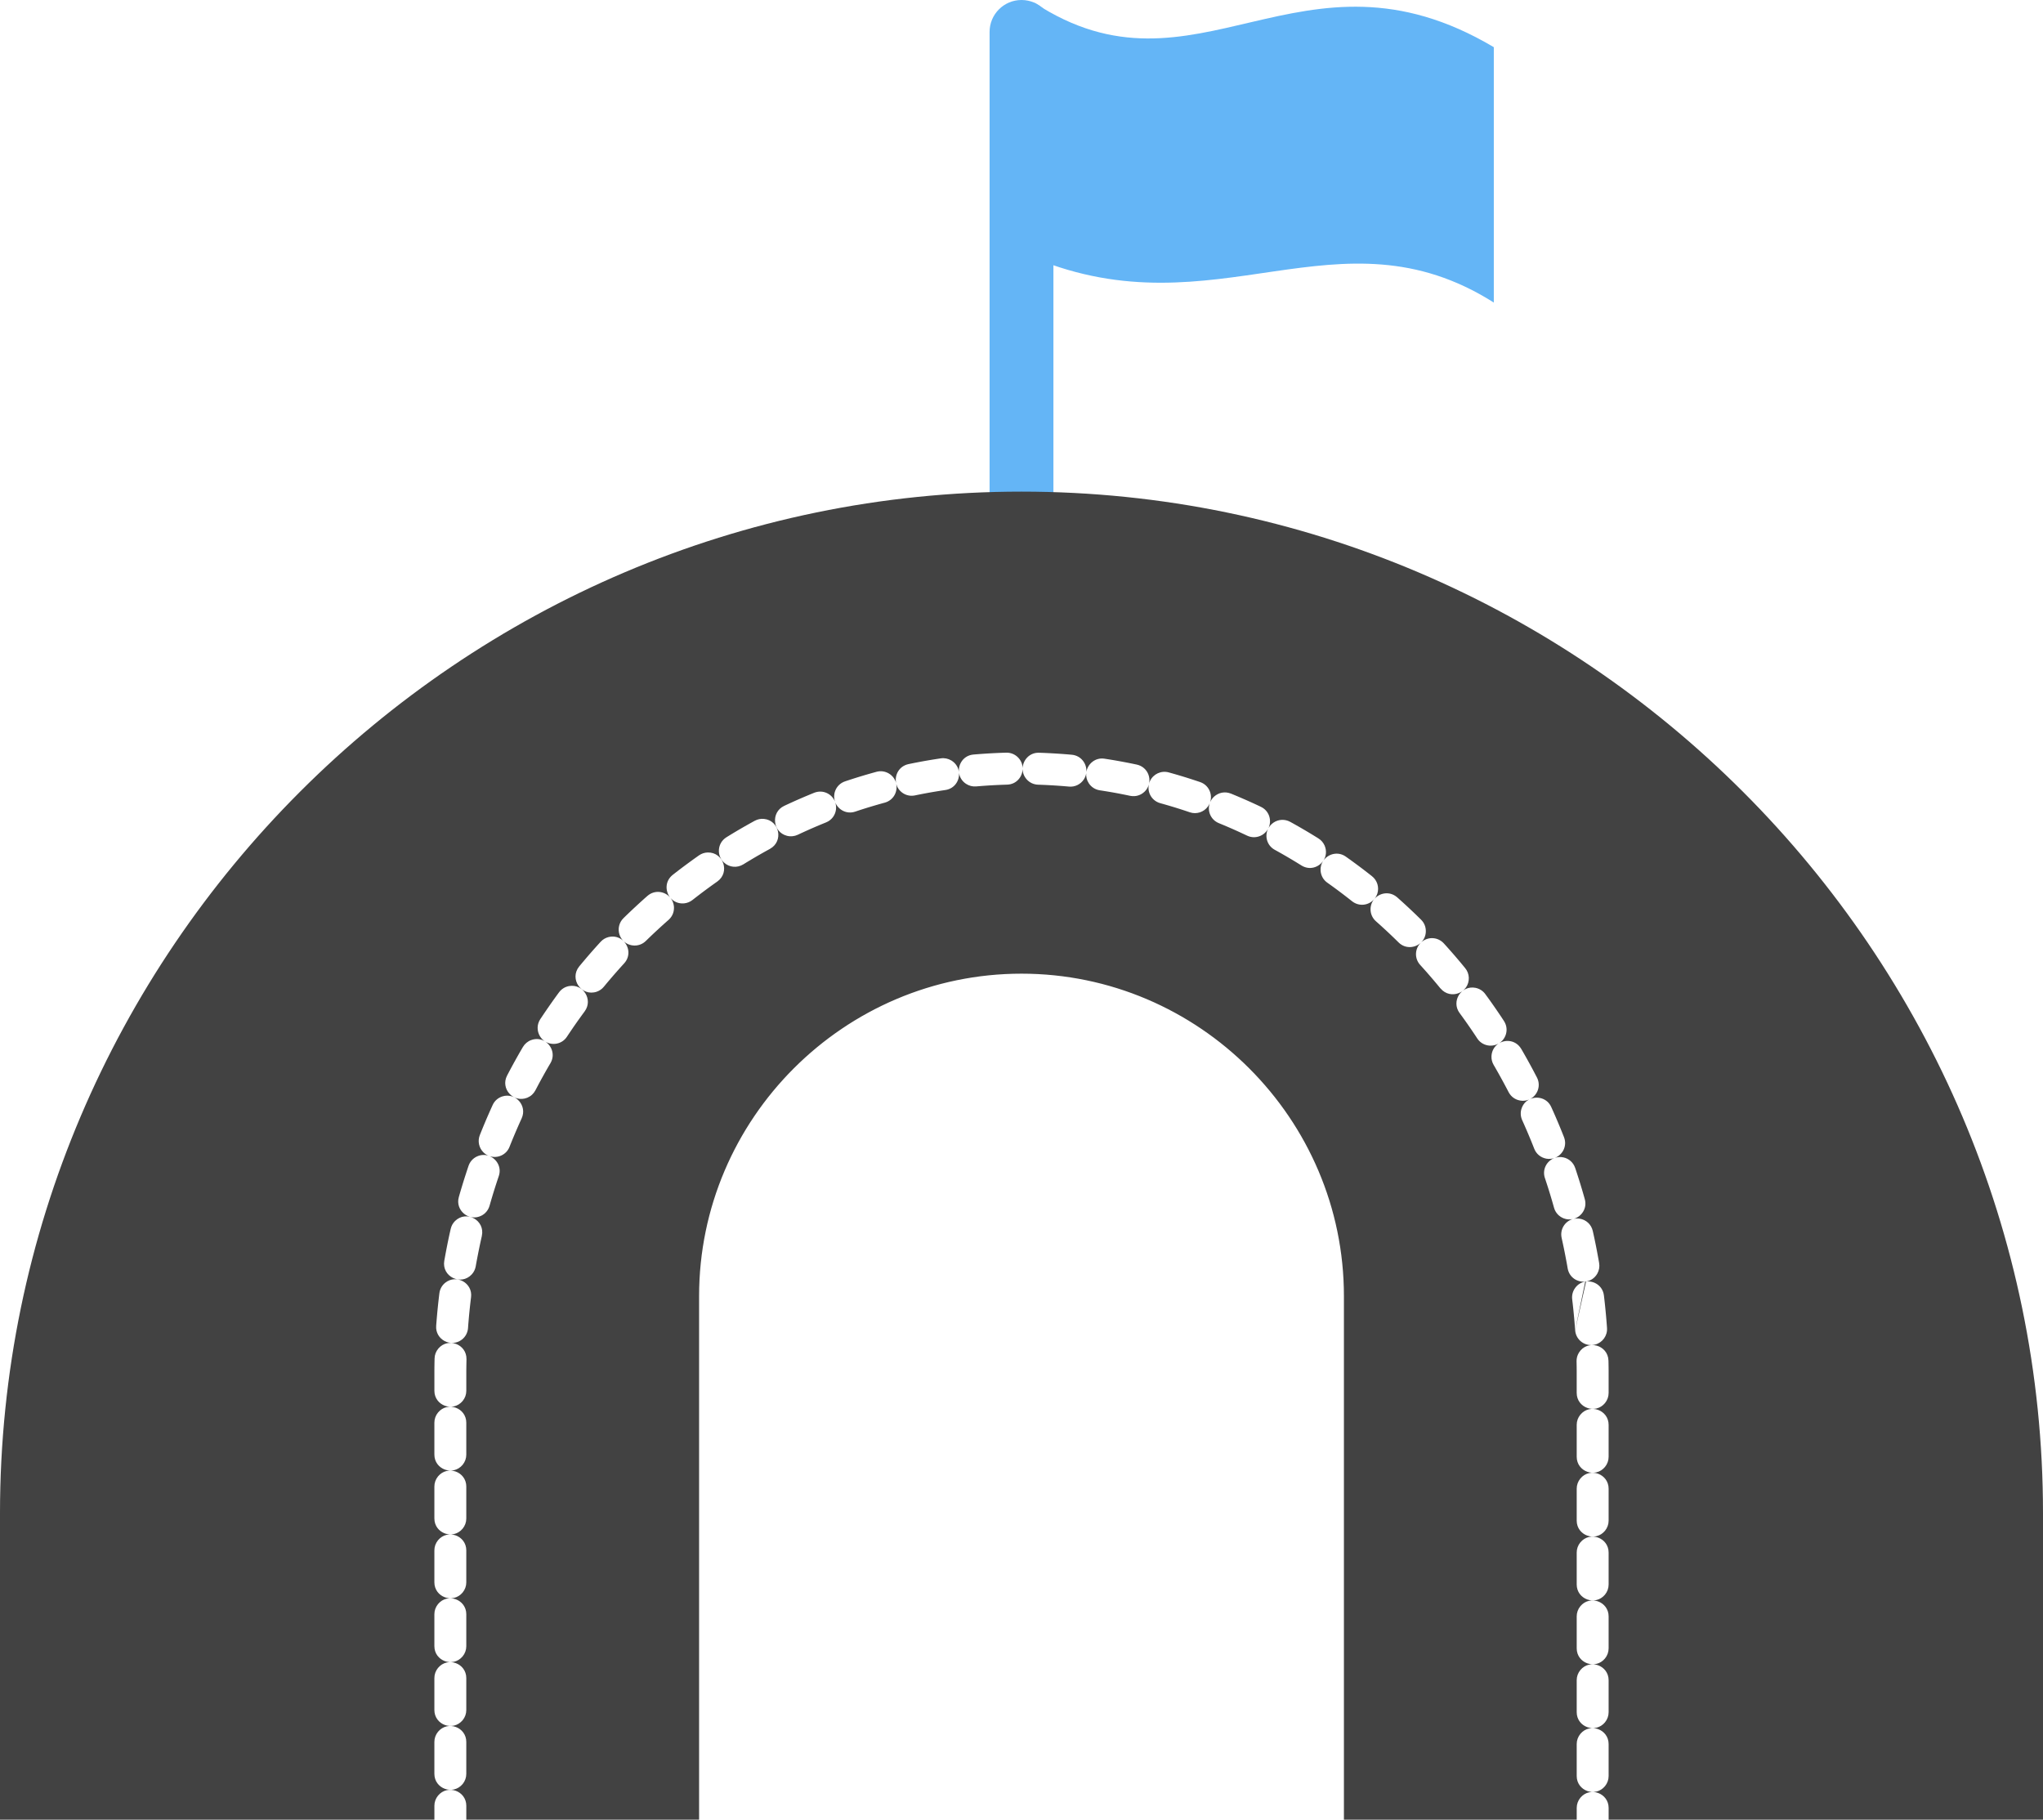
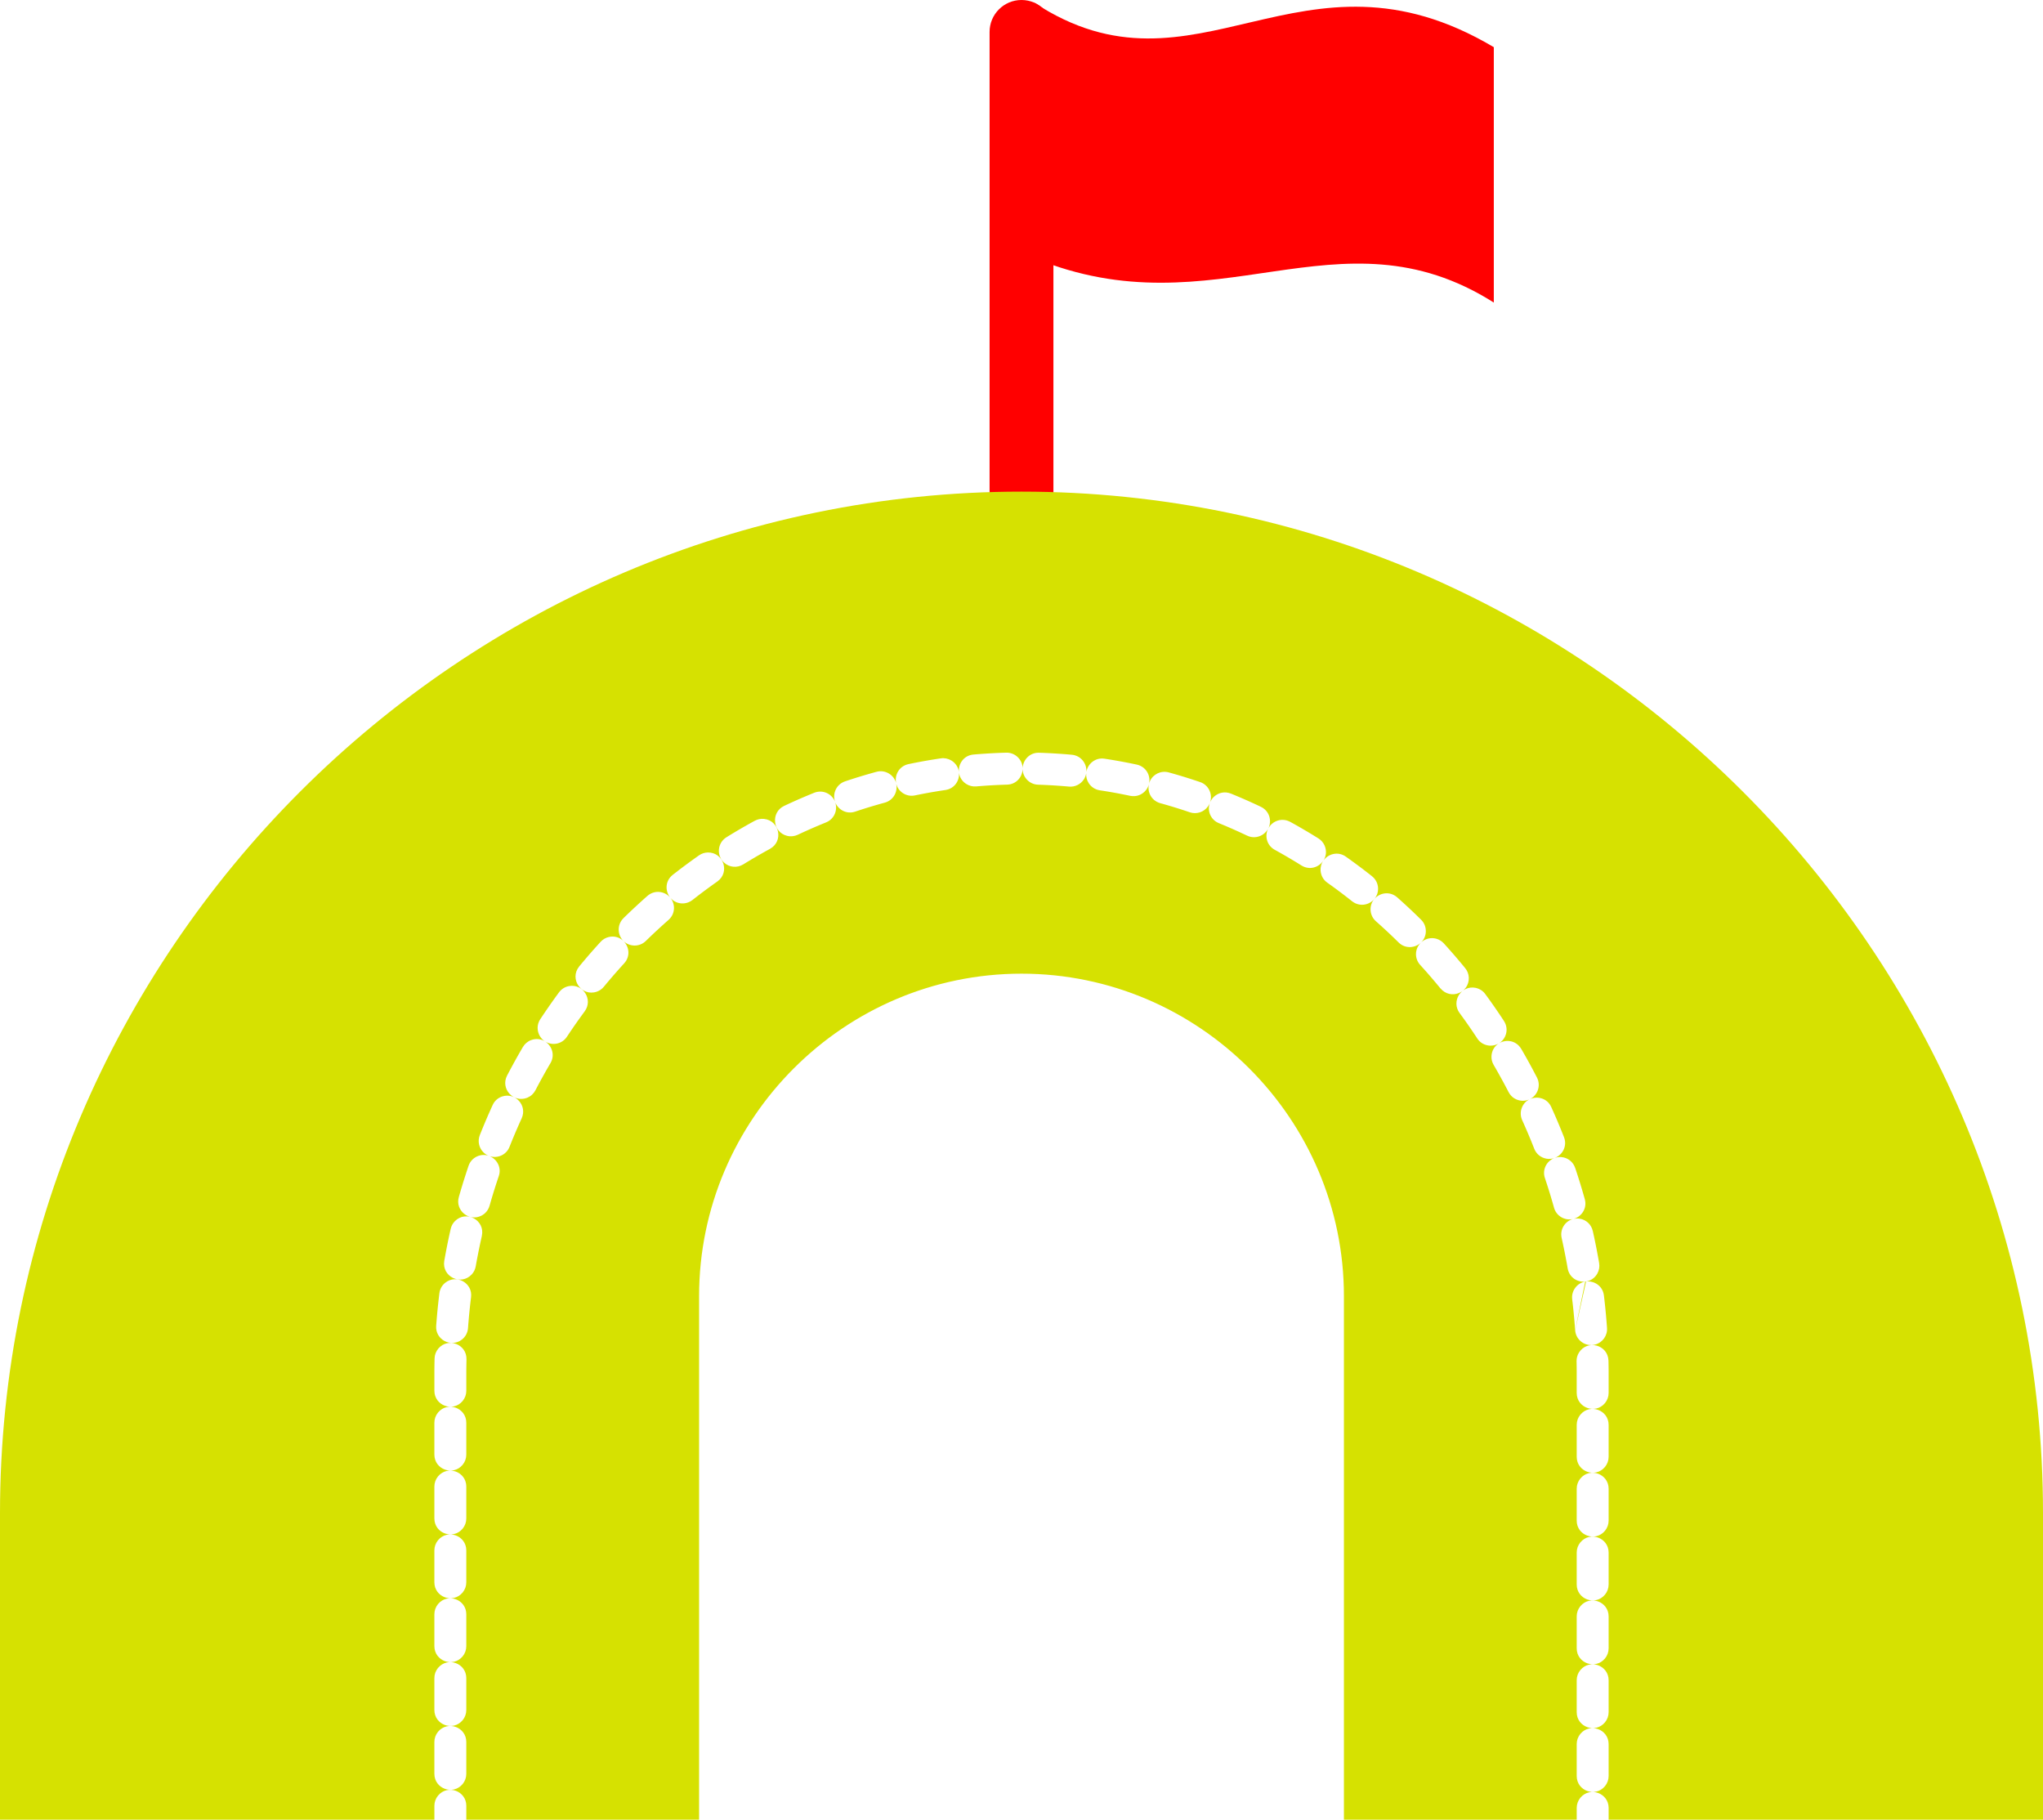
<svg xmlns="http://www.w3.org/2000/svg" id="Layer_2" data-name="Layer 2" viewBox="0 0 179.819 160.152">
  <g id="Color">
-     <path d="M87.1,43.269c0,1.551,1.258,2.81,2.81,2.81s2.809-1.258,2.809-2.81V2.81c0-1.552-1.258-2.81-2.809-2.81s-2.81,1.258-2.81,2.81v40.46Z" fill="#64b5f6" />
-     <path d="M91.022.229c14.255,9.394,23.461-6.171,40.459,3.923v22.477c-13.705-8.678-24.448,2.679-40.459-3.923V.229Z" fill="#64b5f6" fill-rule="evenodd" />
+     <path d="M87.1,43.269c0,1.551,1.258,2.81,2.81,2.81s2.809-1.258,2.809-2.81V2.81c0-1.552-1.258-2.81-2.809-2.81s-2.81,1.258-2.81,2.81v40.46Z" fill="#FF0000" />
+     <path d="M91.022.229c14.255,9.394,23.461-6.171,40.459,3.923v22.477c-13.705-8.678-24.448,2.679-40.459-3.923V.229Z" fill="#FF0000" fill-rule="evenodd" />
  </g>
  <g id="Grey">
-     <path d="M89.909,43.269h0c49.451,0,89.91,40.459,89.91,89.91v26.973h-38.232v-1.031c0-1.311-1.648-1.908-2.489-.894-.208.257-.32.562-.32.894v1.031h-20.49v-46.079c0-7.805-3.191-14.9-8.335-20.043-5.142-5.143-12.237-8.335-20.043-8.335h0c-7.805,0-14.9,3.192-20.043,8.335s-8.335,12.238-8.335,20.043v46.079h-20.489v-1.221c0-1.311-1.647-1.907-2.489-.894-.208.256-.32.562-.32.894v1.221H0v-26.973C0,83.728,40.459,43.269,89.909,43.269h0ZM138.641,117.081c.066.879.904,1.478,1.758,1.258.651-.171,1.096-.788,1.045-1.461l-.007-.105-.026-.346-.028-.345-.03-.344-.032-.344-.034-.343-.036-.343-.038-.342-.04-.341-.003-.019c-.102-.833-.855-1.299-1.568-1.217l-.959,4.292h0ZM139.6,112.789c.384-.061.75-.283.985-.686.166-.293.222-.611.166-.943l-.03-.177-.061-.334-.062-.334-.063-.333-.065-.333-.068-.332-.068-.331-.072-.331-.07-.317c-.133-.57-.577-.985-1.155-1.08-.18-.026-.353-.019-.516.017.695-.204,1.193-.941.967-1.733l-.041-.148-.092-.322-.094-.321-.096-.32-.097-.32-.1-.318-.101-.317-.103-.317-.104-.316-.021-.058c-.156-.462-.549-.816-1.026-.919-.267-.058-.524-.038-.754.041.686-.268,1.101-1.057.799-1.824l-.017-.043-.122-.307-.124-.306-.125-.305-.127-.304-.129-.303-.13-.303-.133-.301-.134-.3-.083-.184c-.341-.757-1.189-.983-1.845-.703.644-.343.961-1.168.588-1.892l-.088-.168-.151-.289-.153-.288-.155-.287-.156-.286-.158-.285-.159-.284-.161-.282-.163-.282-.045-.076c-.448-.739-1.311-.85-1.923-.496.611-.4.863-1.255.404-1.956l-.148-.226-.18-.27-.181-.268-.183-.266-.184-.266-.185-.265-.186-.262-.189-.262-.191-.26-.017-.025c-.209-.284-.505-.465-.848-.54-1.263-.252-2.171,1.178-1.409,2.214l.009.011.18.247.179.248.178.249.176.251.175.252.173.253.172.254.17.255.149.226c.244.374.648.597,1.092.626.292.014.556-.055.777-.183-.34.223-.59.597-.622,1.092-.015.285.05.543.192.79l.037.062.154.268.153.269.151.269.149.27.149.271.147.273.146.274.145.274.087.169c.245.458.68.729,1.197.755.217.007.418-.033.598-.11-.279.149-.513.398-.64.742-.134.346-.114.738.037,1.075l.077.169.127.286.125.286.124.287.122.289.121.289.119.289.117.291.115.292.017.042c.183.464.583.781,1.069.87.247.041.483.017.694-.056-.663.257-1.083,1.006-.826,1.765l.015.042.099.3.098.301.096.302.095.302.092.303.091.304.089.305.088.306.041.148c.123.433.431.766.849.93.27.104.54.119.789.065-.677.201-1.136.898-.97,1.656l.066.3.067.314.066.315.064.316.062.316.06.317.06.317.057.318.03.178c.149.807.866,1.226,1.547,1.152l.069-.01h0ZM139.53,112.798c-.333.055-.652.232-.886.551-.216.294-.308.649-.264,1.01v.003s.039.324.039.324l.036.325.034.326.032.326.031.328.028.327.026.328.025.329.007.106.89-4.283h0ZM138.777,156.311c0,1.311,1.648,1.908,2.489.894.208-.257.32-.562.32-.894v-2.81c0-1.311-1.648-1.907-2.489-.894-.208.257-.32.562-.32.894v2.81h0ZM138.777,150.692c0,1.311,1.648,1.907,2.489.894.208-.257.32-.562.32-.894v-2.81c0-1.311-1.648-1.907-2.489-.894-.208.256-.32.562-.32.894v2.81h0ZM138.777,145.073c0,1.311,1.648,1.908,2.489.894.208-.257.32-.562.32-.894v-2.81c0-1.311-1.648-1.907-2.489-.894-.208.257-.32.562-.32.894v2.81h0ZM138.777,139.454c0,1.311,1.648,1.907,2.489.894.208-.256.32-.562.32-.894v-2.81c0-1.311-1.648-1.907-2.489-.893-.208.256-.32.562-.32.893v2.81h0ZM138.777,133.834c0,1.311,1.648,1.908,2.489.894.208-.257.32-.562.32-.894v-2.809c0-1.311-1.648-1.908-2.489-.894-.208.257-.32.562-.32.894v2.809h0ZM138.777,128.215c0,1.311,1.648,1.907,2.489.894.208-.256.32-.562.32-.894v-2.81c0-1.311-1.648-1.907-2.489-.894-.208.256-.32.562-.32.894v2.81h0ZM138.777,122.596c0,1.311,1.648,1.907,2.489.894.208-.257.32-.562.32-.894v-1.986s-.004-.352-.004-.352l-.006-.351-.003-.155c-.043-1.4-1.871-1.888-2.606-.694-.142.239-.207.484-.203.762l.004.138.005.334.003.334v.334s0,1.635,0,1.635h0ZM126.794,86.997c.865,1.03,2.531.394,2.486-.957-.016-.31-.123-.594-.321-.834l-.191-.233-.205-.247-.207-.245-.208-.244-.209-.243-.211-.241-.212-.24-.213-.239-.215-.237-.014-.015c-.499-.532-1.297-.607-1.881-.169-.035.026-.068.054-.1.083.23-.23.386-.545.404-.922.014-.41-.127-.784-.422-1.073l-.207-.203-.228-.223-.231-.221-.231-.219-.233-.218-.233-.216-.235-.215-.236-.213-.237-.212-.035-.031c-.647-.557-1.524-.403-1.996.146.107-.131.194-.285.254-.459.182-.563-.004-1.173-.469-1.54l-.195-.154-.25-.195-.252-.194-.253-.192-.254-.19-.255-.189-.256-.187-.258-.187-.258-.184-.08-.057c-.684-.48-1.551-.242-1.966.358.237-.362.314-.837.109-1.323-.12-.268-.299-.477-.548-.633l-.159-.099-.27-.166-.271-.165-.272-.163-.273-.161-.274-.16-.275-.158-.275-.156-.277-.154-.144-.079c-.468-.251-1.016-.227-1.458.068-.199.137-.35.31-.452.501.323-.664.089-1.531-.661-1.887l-.109-.053-.287-.135-.289-.133-.289-.131-.291-.13-.291-.127-.292-.126-.293-.124-.293-.122-.208-.085c-.524-.206-1.077-.099-1.492.279-.152.146-.265.315-.338.494.244-.711-.12-1.529-.878-1.786l-.069-.024-.303-.101-.304-.1-.305-.098-.305-.096-.307-.094-.307-.092-.308-.09-.309-.088-.249-.069c-.665-.18-1.356.139-1.648.764-.358.8.059,1.704.902,1.945l.232.064.291.083.29.085.289.086.288.088.288.091.287.092.286.094.285.096.069.024c.587.199,1.239-.011,1.598-.518.063-.091.115-.185.155-.283-.23.671.075,1.458.802,1.756l.191.079.277.115.276.117.275.119.274.12.274.123.272.124.272.126.272.127.11.052c.436.208.936.174,1.347-.079.218-.138.381-.32.49-.522-.31.64-.104,1.462.592,1.846l.128.07.262.146.261.148.26.149.259.151.259.153.257.154.257.156.255.157.158.099c.714.434,1.506.164,1.898-.4-.156.238-.242.531-.221.856.036.433.239.806.597,1.057l.066.047.244.174.243.176.242.178.241.179.24.181.239.182.238.184.237.185.194.154c.625.481,1.46.359,1.93-.187-.212.259-.336.601-.31.995.03.369.196.703.475.948l.022.02.226.201.224.202.223.204.222.205.22.206.22.208.218.209.217.211.207.203c.578.566,1.428.495,1.941.021-.531.525-.568,1.383-.048,1.951l.003.003.203.225.202.226.201.227.199.229.199.23.197.231.195.232.195.234.19.232h0ZM99.475,70.043c.54.109,1.062-.086,1.404-.517.627-.831.193-2.011-.822-2.233l-.064-.013-.316-.066-.317-.064-.317-.061-.318-.06-.318-.058-.319-.056-.32-.053-.321-.051-.234-.036c-.816-.125-1.476.46-1.596,1.166.059-.73-.469-1.439-1.278-1.514l-.132-.012-.327-.028-.328-.025-.328-.023-.329-.021-.329-.019-.33-.017-.33-.015-.331-.012-.124-.004c-.837-.025-1.418.646-1.442,1.367-.005-.354-.144-.712-.446-.995-.275-.257-.63-.39-1.006-.378l-.305.009-.331.012-.33.015-.33.017-.33.019-.328.021-.329.023-.327.025-.271.023c-.859.079-1.343.83-1.273,1.547-.047-.394-.26-.773-.663-1.021-.285-.17-.608-.24-.938-.189l-.102.015-.321.049-.32.051-.32.053-.319.055-.319.058-.317.06-.318.061-.316.064-.194.041c-.823.18-1.23.958-1.084,1.662-.089-.334-.304-.643-.655-.848-.333-.189-.703-.238-1.074-.138l-.123.034-.309.086-.309.088-.308.09-.307.092-.307.094-.305.096-.305.098-.304.1-.192.064c-.396.134-.716.44-.862.832-.123.324-.119.648-.023.934-.279-.674-1.063-1.064-1.826-.764l-.089.036-.294.121-.295.123-.293.124-.292.126-.291.127-.29.13-.289.131-.289.134-.226.106c-1.186.563-1.018,2.308.258,2.632.316.08.65.046.945-.093l.209-.099.272-.125.273-.124.274-.123.274-.12.275-.119.276-.117.277-.115.278-.114.089-.036c.477-.195.8-.618.866-1.129.025-.221.001-.43-.062-.619.265.64.996,1.06,1.754.803l.175-.059.286-.094.287-.092.287-.09.289-.088.289-.086.29-.085.291-.083.291-.081.124-.033c.781-.223,1.142-.976,1.002-1.649.081.309.273.599.584.811.323.209.686.278,1.065.202l.176-.037.299-.06.299-.058.3-.056.3-.054.302-.052.302-.05.302-.048.303-.046.102-.015c.816-.126,1.256-.849,1.189-1.538.044.377.242.743.62.995.269.174.576.256.896.227l.252-.021.31-.024.309-.022.31-.02.31-.018.311-.016.311-.014.312-.012.305-.01c.805-.024,1.332-.678,1.356-1.367.004.318.118.643.368.916.258.284.615.445.999.457l.105.003.312.012.311.014.311.016.311.018.31.02.309.022.31.024.308.026.133.012c.526.049,1.031-.208,1.314-.652.103-.165.166-.339.196-.514-.024.287.042.587.221.863.217.343.574.569.974.63l.217.033.302.048.302.05.301.052.301.054.3.056.299.059.299.06.298.062.064.014h0ZM67.777,74.705c1.211-.668.836-2.497-.541-2.632-.281-.028-.556.033-.805.165l-.031.017-.277.153-.277.154-.276.156-.274.158-.274.159-.273.162-.273.163-.27.165-.268.165c-.792.495-.893,1.591-.212,2.227.472.431,1.148.491,1.692.161l.254-.156.256-.155.257-.154.258-.152.259-.151.261-.149.261-.148.262-.146.263-.144.031-.017h0ZM63.144,77.578c1.124-.806.538-2.573-.846-2.55-.287.009-.544.093-.779.258l-.228.161-.259.185-.257.186-.256.187-.255.189-.254.19-.253.192-.252.194-.251.195-.052.041c-.674.542-.661,1.421-.221,1.98-.48-.556-1.368-.686-1.997-.134l-.171.15-.237.212-.236.214-.235.215-.233.216-.233.218-.231.219-.23.22-.229.222-.077.077c-.387.378-.515.947-.342,1.457.073.21.187.388.329.532-.316-.297-.77-.455-1.286-.334-.278.071-.511.207-.706.419l-.136.148-.215.238-.213.238-.212.24-.211.241-.209.243-.208.245-.207.245-.205.246-.076.092c-.889,1.106.215,2.677,1.558,2.214.247-.09.451-.232.618-.436l.065-.079.194-.234.196-.232.197-.231.198-.23.2-.229.201-.228.202-.226.203-.225.136-.148c.559-.622.434-1.453-.052-1.942.523.492,1.387.531,1.953-.023l.066-.064.216-.21.219-.21.219-.207.221-.206.222-.205.223-.204.224-.202.225-.201.171-.15c.345-.31.511-.742.465-1.203-.032-.279-.138-.52-.29-.714.27.311.68.509,1.179.468.279-.027.526-.126.748-.299l.039-.031.237-.185.238-.183.238-.182.241-.181.24-.178.243-.178.243-.176.244-.175.228-.161h0ZM51.468,89c.742-1.009-.124-2.422-1.364-2.216-.363.06-.685.26-.902.556l-.126.17-.189.26-.188.262-.186.263-.185.265-.184.266-.183.267-.181.268-.18.269-.05.075c-.299.457-.305,1.036-.022,1.502.113.185.261.333.426.441-.336-.204-.763-.271-1.203-.108-.304.11-.564.331-.727.61l-.136.232-.163.281-.161.283-.159.284-.158.285-.156.286-.155.287-.153.288-.152.289c-.598,1.156.551,2.432,1.779,1.949.318-.137.549-.344.713-.65l.144-.274.145-.274.147-.273.149-.271.15-.27.151-.27.153-.269.154-.267.137-.232c.413-.714.122-1.51-.458-1.89.616.373,1.472.234,1.906-.431l.04-.061.171-.255.172-.255.173-.253.175-.252.176-.251.178-.25.179-.248.18-.248.126-.171h0ZM45.919,98.419c.498-1.108-.533-2.279-1.698-1.923-.383.125-.692.388-.858.758l-.026.057-.136.3-.133.3-.133.301-.131.303-.128.303-.127.304-.125.305-.124.307-.069.173c-.209.531-.076,1.136.337,1.531.131.125.277.219.432.282-.316-.105-.677-.099-1.027.067-.352.166-.61.458-.735.826l-.077.23-.104.316-.103.317-.101.317-.1.319-.097.319-.096.32-.094.321-.082.288c-.334,1.17.901,2.188,1.986,1.635.352-.176.61-.495.718-.872l.078-.271.089-.306.091-.304.092-.303.095-.303.096-.302.098-.301.099-.3.077-.229c.258-.759-.169-1.483-.807-1.748.676.223,1.466-.096,1.75-.82l.063-.159.117-.29.119-.29.121-.289.122-.288.124-.287.125-.286.127-.286.129-.284.026-.058h0ZM42.411,108.771c.3-1.369-1.356-2.287-2.358-1.308-.195.196-.319.42-.382.689l-.039.171-.074.33-.071.331-.069.331-.067.332-.065.333-.063.333-.061.334-.059.325c-.233,1.381,1.462,2.218,2.418,1.193.187-.204.299-.436.35-.707l.055-.309.059-.317.061-.316.062-.316.064-.315.065-.315.068-.314.069-.312.039-.172h0ZM41.462,114.163c.153-1.239-1.284-2.048-2.269-1.269-.291.231-.475.563-.52.932l-.024.199-.04.341-.039.342-.035.343-.035.343-.031.343-.03.345-.028.345-.02.262c-.092,1.205,1.299,1.954,2.262,1.212.317-.245.51-.61.541-1.009l.017-.245.027-.328.028-.328.03-.327.033-.326.034-.326.036-.325.038-.325.024-.199h0ZM41.058,119.622c.021-1.318-1.622-1.937-2.477-.932-.209.252-.326.553-.331.881l-.007.336-.006.351-.003.352v.352s0,1.445,0,1.445c0,1.311,1.647,1.907,2.489.894.208-.257.32-.562.32-.894v-1.779s.004-.334.004-.334l.005-.334.007-.336h0ZM41.042,125.215c0-1.311-1.647-1.907-2.489-.894-.208.256-.32.562-.32.894v2.81c0,1.311,1.647,1.907,2.489.893.208-.256.32-.562.32-.893v-2.81h0ZM41.042,130.835c0-1.312-1.647-1.908-2.489-.894-.208.257-.32.562-.32.894v2.81c0,1.311,1.647,1.907,2.489.894.208-.257.32-.562.32-.894v-2.81h0ZM41.042,136.454c0-1.311-1.647-1.907-2.489-.893-.208.256-.32.562-.32.893v2.81c0,1.311,1.647,1.907,2.489.894.208-.256.32-.562.32-.894v-2.81h0ZM41.042,142.074c0-1.311-1.647-1.908-2.489-.894-.208.257-.32.562-.32.894v2.81c0,1.311,1.647,1.907,2.489.894.208-.256.32-.562.32-.894v-2.81h0ZM41.042,147.693c0-1.311-1.647-1.907-2.489-.894-.208.256-.32.562-.32.894v2.81c0,1.311,1.647,1.907,2.489.894.208-.256.32-.562.32-.894v-2.81h0ZM41.042,153.312c0-1.311-1.647-1.907-2.489-.894-.208.257-.32.562-.32.894v2.81c0,1.311,1.647,1.907,2.489.894.208-.257.32-.562.32-.894v-2.81Z" fill="#424242" fill-rule="evenodd" />
+     <path d="M89.909,43.269h0c49.451,0,89.91,40.459,89.91,89.91v26.973h-38.232v-1.031c0-1.311-1.648-1.908-2.489-.894-.208.257-.32.562-.32.894v1.031h-20.49v-46.079c0-7.805-3.191-14.9-8.335-20.043-5.142-5.143-12.237-8.335-20.043-8.335h0c-7.805,0-14.9,3.192-20.043,8.335s-8.335,12.238-8.335,20.043v46.079h-20.489v-1.221c0-1.311-1.647-1.907-2.489-.894-.208.256-.32.562-.32.894v1.221H0v-26.973C0,83.728,40.459,43.269,89.909,43.269h0ZM138.641,117.081c.066.879.904,1.478,1.758,1.258.651-.171,1.096-.788,1.045-1.461l-.007-.105-.026-.346-.028-.345-.03-.344-.032-.344-.034-.343-.036-.343-.038-.342-.04-.341-.003-.019c-.102-.833-.855-1.299-1.568-1.217l-.959,4.292h0ZM139.6,112.789c.384-.061.75-.283.985-.686.166-.293.222-.611.166-.943l-.03-.177-.061-.334-.062-.334-.063-.333-.065-.333-.068-.332-.068-.331-.072-.331-.07-.317c-.133-.57-.577-.985-1.155-1.08-.18-.026-.353-.019-.516.017.695-.204,1.193-.941.967-1.733l-.041-.148-.092-.322-.094-.321-.096-.32-.097-.32-.1-.318-.101-.317-.103-.317-.104-.316-.021-.058c-.156-.462-.549-.816-1.026-.919-.267-.058-.524-.038-.754.041.686-.268,1.101-1.057.799-1.824l-.017-.043-.122-.307-.124-.306-.125-.305-.127-.304-.129-.303-.13-.303-.133-.301-.134-.3-.083-.184c-.341-.757-1.189-.983-1.845-.703.644-.343.961-1.168.588-1.892l-.088-.168-.151-.289-.153-.288-.155-.287-.156-.286-.158-.285-.159-.284-.161-.282-.163-.282-.045-.076c-.448-.739-1.311-.85-1.923-.496.611-.4.863-1.255.404-1.956l-.148-.226-.18-.27-.181-.268-.183-.266-.184-.266-.185-.265-.186-.262-.189-.262-.191-.26-.017-.025c-.209-.284-.505-.465-.848-.54-1.263-.252-2.171,1.178-1.409,2.214l.009.011.18.247.179.248.178.249.176.251.175.252.173.253.172.254.17.255.149.226c.244.374.648.597,1.092.626.292.014.556-.055.777-.183-.34.223-.59.597-.622,1.092-.015.285.05.543.192.79l.037.062.154.268.153.269.151.269.149.27.149.271.147.273.146.274.145.274.087.169c.245.458.68.729,1.197.755.217.007.418-.033.598-.11-.279.149-.513.398-.64.742-.134.346-.114.738.037,1.075l.077.169.127.286.125.286.124.287.122.289.121.289.119.289.117.291.115.292.017.042c.183.464.583.781,1.069.87.247.041.483.017.694-.056-.663.257-1.083,1.006-.826,1.765l.015.042.099.3.098.301.096.302.095.302.092.303.091.304.089.305.088.306.041.148c.123.433.431.766.849.93.27.104.54.119.789.065-.677.201-1.136.898-.97,1.656l.066.3.067.314.066.315.064.316.062.316.06.317.06.317.057.318.03.178c.149.807.866,1.226,1.547,1.152l.069-.01h0ZM139.53,112.798c-.333.055-.652.232-.886.551-.216.294-.308.649-.264,1.01v.003s.039.324.039.324l.036.325.034.326.032.326.031.328.028.327.026.328.025.329.007.106.89-4.283h0ZM138.777,156.311c0,1.311,1.648,1.908,2.489.894.208-.257.32-.562.32-.894v-2.81c0-1.311-1.648-1.907-2.489-.894-.208.257-.32.562-.32.894v2.81h0ZM138.777,150.692c0,1.311,1.648,1.907,2.489.894.208-.257.32-.562.32-.894v-2.81c0-1.311-1.648-1.907-2.489-.894-.208.256-.32.562-.32.894v2.81h0ZM138.777,145.073c0,1.311,1.648,1.908,2.489.894.208-.257.32-.562.32-.894v-2.81c0-1.311-1.648-1.907-2.489-.894-.208.257-.32.562-.32.894v2.81h0ZM138.777,139.454c0,1.311,1.648,1.907,2.489.894.208-.256.32-.562.32-.894v-2.81c0-1.311-1.648-1.907-2.489-.893-.208.256-.32.562-.32.893v2.81h0ZM138.777,133.834c0,1.311,1.648,1.908,2.489.894.208-.257.32-.562.32-.894v-2.809c0-1.311-1.648-1.908-2.489-.894-.208.257-.32.562-.32.894v2.809h0ZM138.777,128.215c0,1.311,1.648,1.907,2.489.894.208-.256.32-.562.32-.894v-2.81c0-1.311-1.648-1.907-2.489-.894-.208.256-.32.562-.32.894v2.81h0ZM138.777,122.596c0,1.311,1.648,1.907,2.489.894.208-.257.32-.562.32-.894v-1.986s-.004-.352-.004-.352l-.006-.351-.003-.155c-.043-1.4-1.871-1.888-2.606-.694-.142.239-.207.484-.203.762l.004.138.005.334.003.334v.334s0,1.635,0,1.635h0ZM126.794,86.997c.865,1.03,2.531.394,2.486-.957-.016-.31-.123-.594-.321-.834l-.191-.233-.205-.247-.207-.245-.208-.244-.209-.243-.211-.241-.212-.24-.213-.239-.215-.237-.014-.015c-.499-.532-1.297-.607-1.881-.169-.035.026-.068.054-.1.083.23-.23.386-.545.404-.922.014-.41-.127-.784-.422-1.073l-.207-.203-.228-.223-.231-.221-.231-.219-.233-.218-.233-.216-.235-.215-.236-.213-.237-.212-.035-.031c-.647-.557-1.524-.403-1.996.146.107-.131.194-.285.254-.459.182-.563-.004-1.173-.469-1.54l-.195-.154-.25-.195-.252-.194-.253-.192-.254-.19-.255-.189-.256-.187-.258-.187-.258-.184-.08-.057c-.684-.48-1.551-.242-1.966.358.237-.362.314-.837.109-1.323-.12-.268-.299-.477-.548-.633l-.159-.099-.27-.166-.271-.165-.272-.163-.273-.161-.274-.16-.275-.158-.275-.156-.277-.154-.144-.079c-.468-.251-1.016-.227-1.458.068-.199.137-.35.31-.452.501.323-.664.089-1.531-.661-1.887l-.109-.053-.287-.135-.289-.133-.289-.131-.291-.13-.291-.127-.292-.126-.293-.124-.293-.122-.208-.085c-.524-.206-1.077-.099-1.492.279-.152.146-.265.315-.338.494.244-.711-.12-1.529-.878-1.786l-.069-.024-.303-.101-.304-.1-.305-.098-.305-.096-.307-.094-.307-.092-.308-.09-.309-.088-.249-.069c-.665-.18-1.356.139-1.648.764-.358.8.059,1.704.902,1.945l.232.064.291.083.29.085.289.086.288.088.288.091.287.092.286.094.285.096.069.024c.587.199,1.239-.011,1.598-.518.063-.091.115-.185.155-.283-.23.671.075,1.458.802,1.756l.191.079.277.115.276.117.275.119.274.12.274.123.272.124.272.126.272.127.11.052c.436.208.936.174,1.347-.079.218-.138.381-.32.49-.522-.31.64-.104,1.462.592,1.846l.128.07.262.146.261.148.26.149.259.151.259.153.257.154.257.156.255.157.158.099c.714.434,1.506.164,1.898-.4-.156.238-.242.531-.221.856.036.433.239.806.597,1.057l.066.047.244.174.243.176.242.178.241.179.24.181.239.182.238.184.237.185.194.154c.625.481,1.46.359,1.93-.187-.212.259-.336.601-.31.995.03.369.196.703.475.948l.022.02.226.201.224.202.223.204.222.205.22.206.22.208.218.209.217.211.207.203c.578.566,1.428.495,1.941.021-.531.525-.568,1.383-.048,1.951l.003.003.203.225.202.226.201.227.199.229.199.23.197.231.195.232.195.234.19.232h0ZM99.475,70.043c.54.109,1.062-.086,1.404-.517.627-.831.193-2.011-.822-2.233l-.064-.013-.316-.066-.317-.064-.317-.061-.318-.06-.318-.058-.319-.056-.32-.053-.321-.051-.234-.036c-.816-.125-1.476.46-1.596,1.166.059-.73-.469-1.439-1.278-1.514l-.132-.012-.327-.028-.328-.025-.328-.023-.329-.021-.329-.019-.33-.017-.33-.015-.331-.012-.124-.004c-.837-.025-1.418.646-1.442,1.367-.005-.354-.144-.712-.446-.995-.275-.257-.63-.39-1.006-.378l-.305.009-.331.012-.33.015-.33.017-.33.019-.328.021-.329.023-.327.025-.271.023c-.859.079-1.343.83-1.273,1.547-.047-.394-.26-.773-.663-1.021-.285-.17-.608-.24-.938-.189l-.102.015-.321.049-.32.051-.32.053-.319.055-.319.058-.317.06-.318.061-.316.064-.194.041c-.823.18-1.23.958-1.084,1.662-.089-.334-.304-.643-.655-.848-.333-.189-.703-.238-1.074-.138l-.123.034-.309.086-.309.088-.308.09-.307.092-.307.094-.305.096-.305.098-.304.1-.192.064c-.396.134-.716.44-.862.832-.123.324-.119.648-.023.934-.279-.674-1.063-1.064-1.826-.764l-.089.036-.294.121-.295.123-.293.124-.292.126-.291.127-.29.13-.289.131-.289.134-.226.106c-1.186.563-1.018,2.308.258,2.632.316.08.65.046.945-.093l.209-.099.272-.125.273-.124.274-.123.274-.12.275-.119.276-.117.277-.115.278-.114.089-.036c.477-.195.8-.618.866-1.129.025-.221.001-.43-.062-.619.265.64.996,1.06,1.754.803l.175-.059.286-.094.287-.092.287-.09.289-.088.289-.086.29-.085.291-.083.291-.081.124-.033c.781-.223,1.142-.976,1.002-1.649.081.309.273.599.584.811.323.209.686.278,1.065.202l.176-.037.299-.06.299-.058.3-.056.3-.054.302-.052.302-.05.302-.048.303-.046.102-.015c.816-.126,1.256-.849,1.189-1.538.044.377.242.743.62.995.269.174.576.256.896.227l.252-.021.31-.024.309-.022.31-.02.31-.018.311-.016.311-.014.312-.012.305-.01c.805-.024,1.332-.678,1.356-1.367.004.318.118.643.368.916.258.284.615.445.999.457l.105.003.312.012.311.014.311.016.311.018.31.02.309.022.31.024.308.026.133.012c.526.049,1.031-.208,1.314-.652.103-.165.166-.339.196-.514-.024.287.042.587.221.863.217.343.574.569.974.63l.217.033.302.048.302.05.301.052.301.054.3.056.299.059.299.06.298.062.064.014h0ZM67.777,74.705c1.211-.668.836-2.497-.541-2.632-.281-.028-.556.033-.805.165l-.031.017-.277.153-.277.154-.276.156-.274.158-.274.159-.273.162-.273.163-.27.165-.268.165c-.792.495-.893,1.591-.212,2.227.472.431,1.148.491,1.692.161l.254-.156.256-.155.257-.154.258-.152.259-.151.261-.149.261-.148.262-.146.263-.144.031-.017h0ZM63.144,77.578c1.124-.806.538-2.573-.846-2.55-.287.009-.544.093-.779.258l-.228.161-.259.185-.257.186-.256.187-.255.189-.254.19-.253.192-.252.194-.251.195-.052.041c-.674.542-.661,1.421-.221,1.98-.48-.556-1.368-.686-1.997-.134l-.171.15-.237.212-.236.214-.235.215-.233.216-.233.218-.231.219-.23.22-.229.222-.077.077c-.387.378-.515.947-.342,1.457.073.21.187.388.329.532-.316-.297-.77-.455-1.286-.334-.278.071-.511.207-.706.419l-.136.148-.215.238-.213.238-.212.24-.211.241-.209.243-.208.245-.207.245-.205.246-.076.092c-.889,1.106.215,2.677,1.558,2.214.247-.09.451-.232.618-.436l.065-.079.194-.234.196-.232.197-.231.198-.23.2-.229.201-.228.202-.226.203-.225.136-.148c.559-.622.434-1.453-.052-1.942.523.492,1.387.531,1.953-.023l.066-.064.216-.21.219-.21.219-.207.221-.206.222-.205.223-.204.224-.202.225-.201.171-.15c.345-.31.511-.742.465-1.203-.032-.279-.138-.52-.29-.714.27.311.68.509,1.179.468.279-.027.526-.126.748-.299l.039-.031.237-.185.238-.183.238-.182.241-.181.24-.178.243-.178.243-.176.244-.175.228-.161h0ZM51.468,89c.742-1.009-.124-2.422-1.364-2.216-.363.06-.685.26-.902.556l-.126.17-.189.26-.188.262-.186.263-.185.265-.184.266-.183.267-.181.268-.18.269-.05.075c-.299.457-.305,1.036-.022,1.502.113.185.261.333.426.441-.336-.204-.763-.271-1.203-.108-.304.11-.564.331-.727.61l-.136.232-.163.281-.161.283-.159.284-.158.285-.156.286-.155.287-.153.288-.152.289c-.598,1.156.551,2.432,1.779,1.949.318-.137.549-.344.713-.65l.144-.274.145-.274.147-.273.149-.271.15-.27.151-.27.153-.269.154-.267.137-.232c.413-.714.122-1.51-.458-1.89.616.373,1.472.234,1.906-.431l.04-.061.171-.255.172-.255.173-.253.175-.252.176-.251.178-.25.179-.248.18-.248.126-.171h0ZM45.919,98.419c.498-1.108-.533-2.279-1.698-1.923-.383.125-.692.388-.858.758l-.026.057-.136.3-.133.3-.133.301-.131.303-.128.303-.127.304-.125.305-.124.307-.069.173c-.209.531-.076,1.136.337,1.531.131.125.277.219.432.282-.316-.105-.677-.099-1.027.067-.352.166-.61.458-.735.826l-.077.23-.104.316-.103.317-.101.317-.1.319-.097.319-.096.32-.094.321-.082.288c-.334,1.17.901,2.188,1.986,1.635.352-.176.61-.495.718-.872l.078-.271.089-.306.091-.304.092-.303.095-.303.096-.302.098-.301.099-.3.077-.229c.258-.759-.169-1.483-.807-1.748.676.223,1.466-.096,1.75-.82l.063-.159.117-.29.119-.29.121-.289.122-.288.124-.287.125-.286.127-.286.129-.284.026-.058h0ZM42.411,108.771c.3-1.369-1.356-2.287-2.358-1.308-.195.196-.319.42-.382.689l-.039.171-.074.33-.071.331-.069.331-.067.332-.065.333-.063.333-.061.334-.059.325c-.233,1.381,1.462,2.218,2.418,1.193.187-.204.299-.436.35-.707l.055-.309.059-.317.061-.316.062-.316.064-.315.065-.315.068-.314.069-.312.039-.172h0ZM41.462,114.163c.153-1.239-1.284-2.048-2.269-1.269-.291.231-.475.563-.52.932l-.024.199-.04.341-.039.342-.035.343-.035.343-.031.343-.03.345-.028.345-.02.262c-.092,1.205,1.299,1.954,2.262,1.212.317-.245.51-.61.541-1.009l.017-.245.027-.328.028-.328.03-.327.033-.326.034-.326.036-.325.038-.325.024-.199h0ZM41.058,119.622c.021-1.318-1.622-1.937-2.477-.932-.209.252-.326.553-.331.881l-.007.336-.006.351-.003.352v.352s0,1.445,0,1.445c0,1.311,1.647,1.907,2.489.894.208-.257.32-.562.32-.894v-1.779s.004-.334.004-.334l.005-.334.007-.336h0ZM41.042,125.215c0-1.311-1.647-1.907-2.489-.894-.208.256-.32.562-.32.894v2.81c0,1.311,1.647,1.907,2.489.893.208-.256.32-.562.32-.893v-2.81h0ZM41.042,130.835c0-1.312-1.647-1.908-2.489-.894-.208.257-.32.562-.32.894v2.81c0,1.311,1.647,1.907,2.489.894.208-.257.32-.562.32-.894v-2.81h0ZM41.042,136.454c0-1.311-1.647-1.907-2.489-.893-.208.256-.32.562-.32.893v2.81c0,1.311,1.647,1.907,2.489.894.208-.256.32-.562.32-.894v-2.81h0ZM41.042,142.074c0-1.311-1.647-1.908-2.489-.894-.208.257-.32.562-.32.894v2.81c0,1.311,1.647,1.907,2.489.894.208-.256.32-.562.32-.894v-2.81h0ZM41.042,147.693c0-1.311-1.647-1.907-2.489-.894-.208.256-.32.562-.32.894v2.81c0,1.311,1.647,1.907,2.489.894.208-.256.32-.562.32-.894v-2.81h0ZM41.042,153.312c0-1.311-1.647-1.907-2.489-.894-.208.257-.32.562-.32.894v2.81c0,1.311,1.647,1.907,2.489.894.208-.257.32-.562.32-.894v-2.81Z" fill="#D6E101" fill-rule="evenodd" />
  </g>
</svg>
